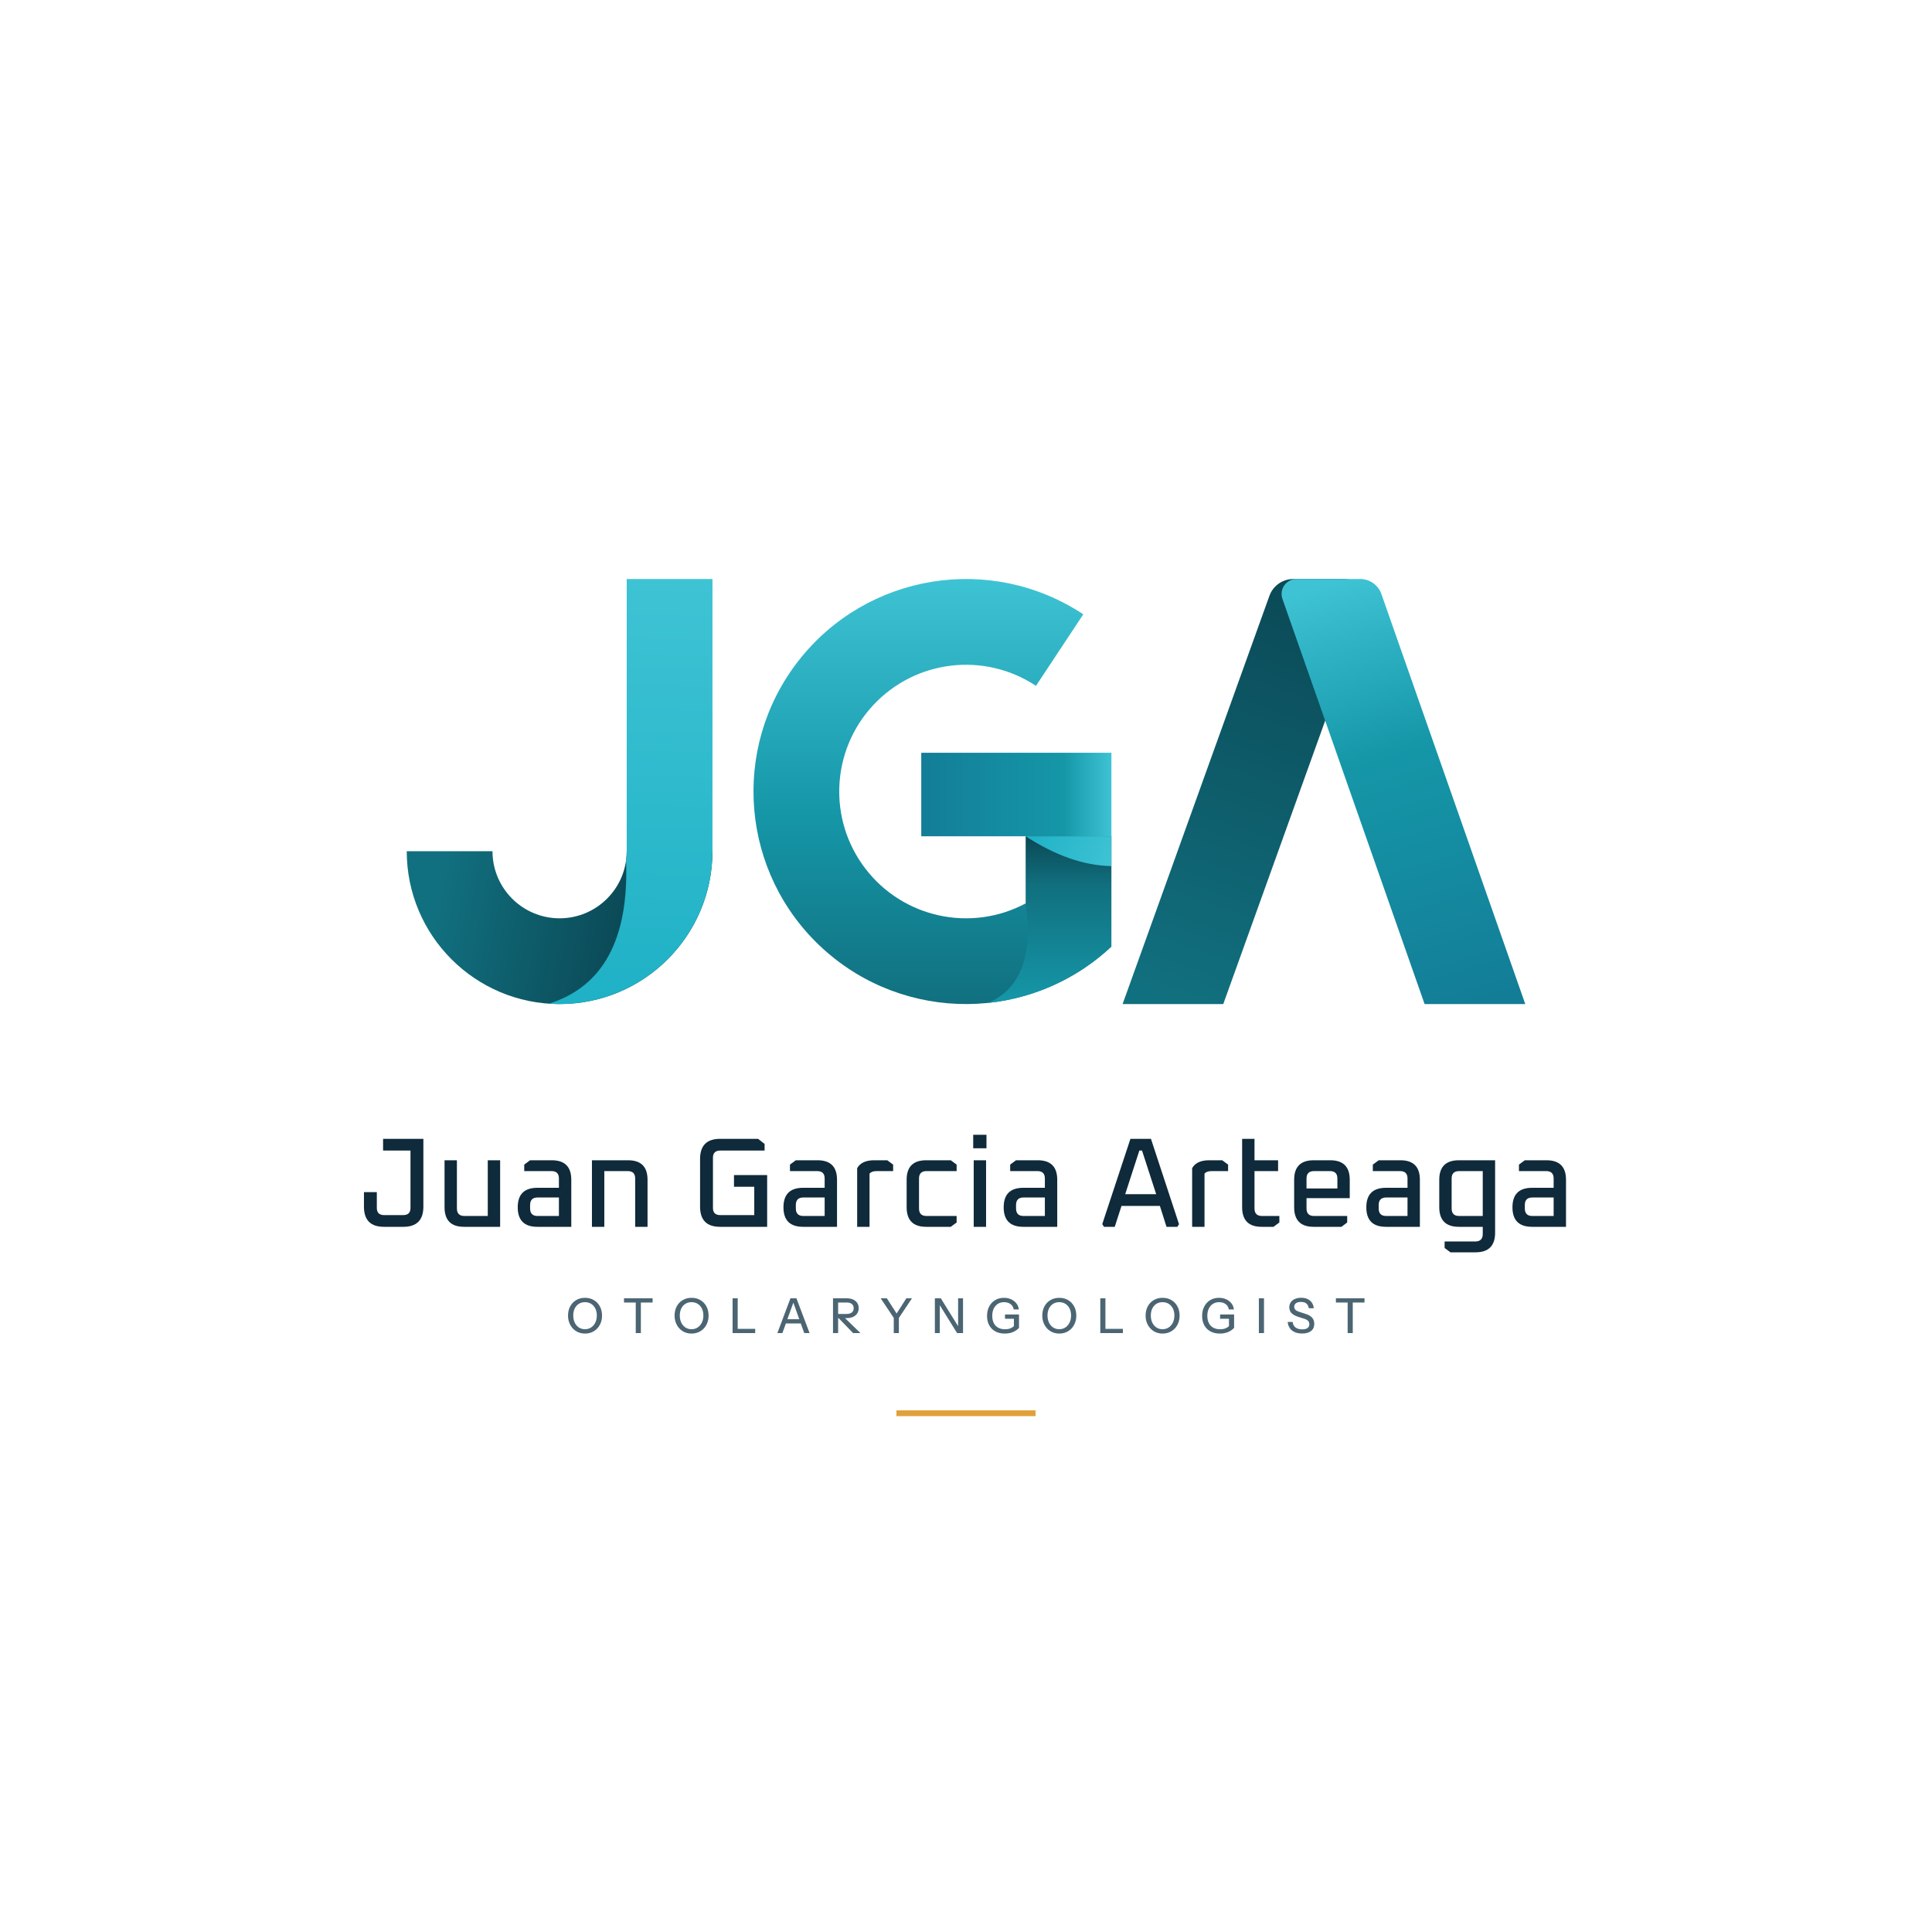
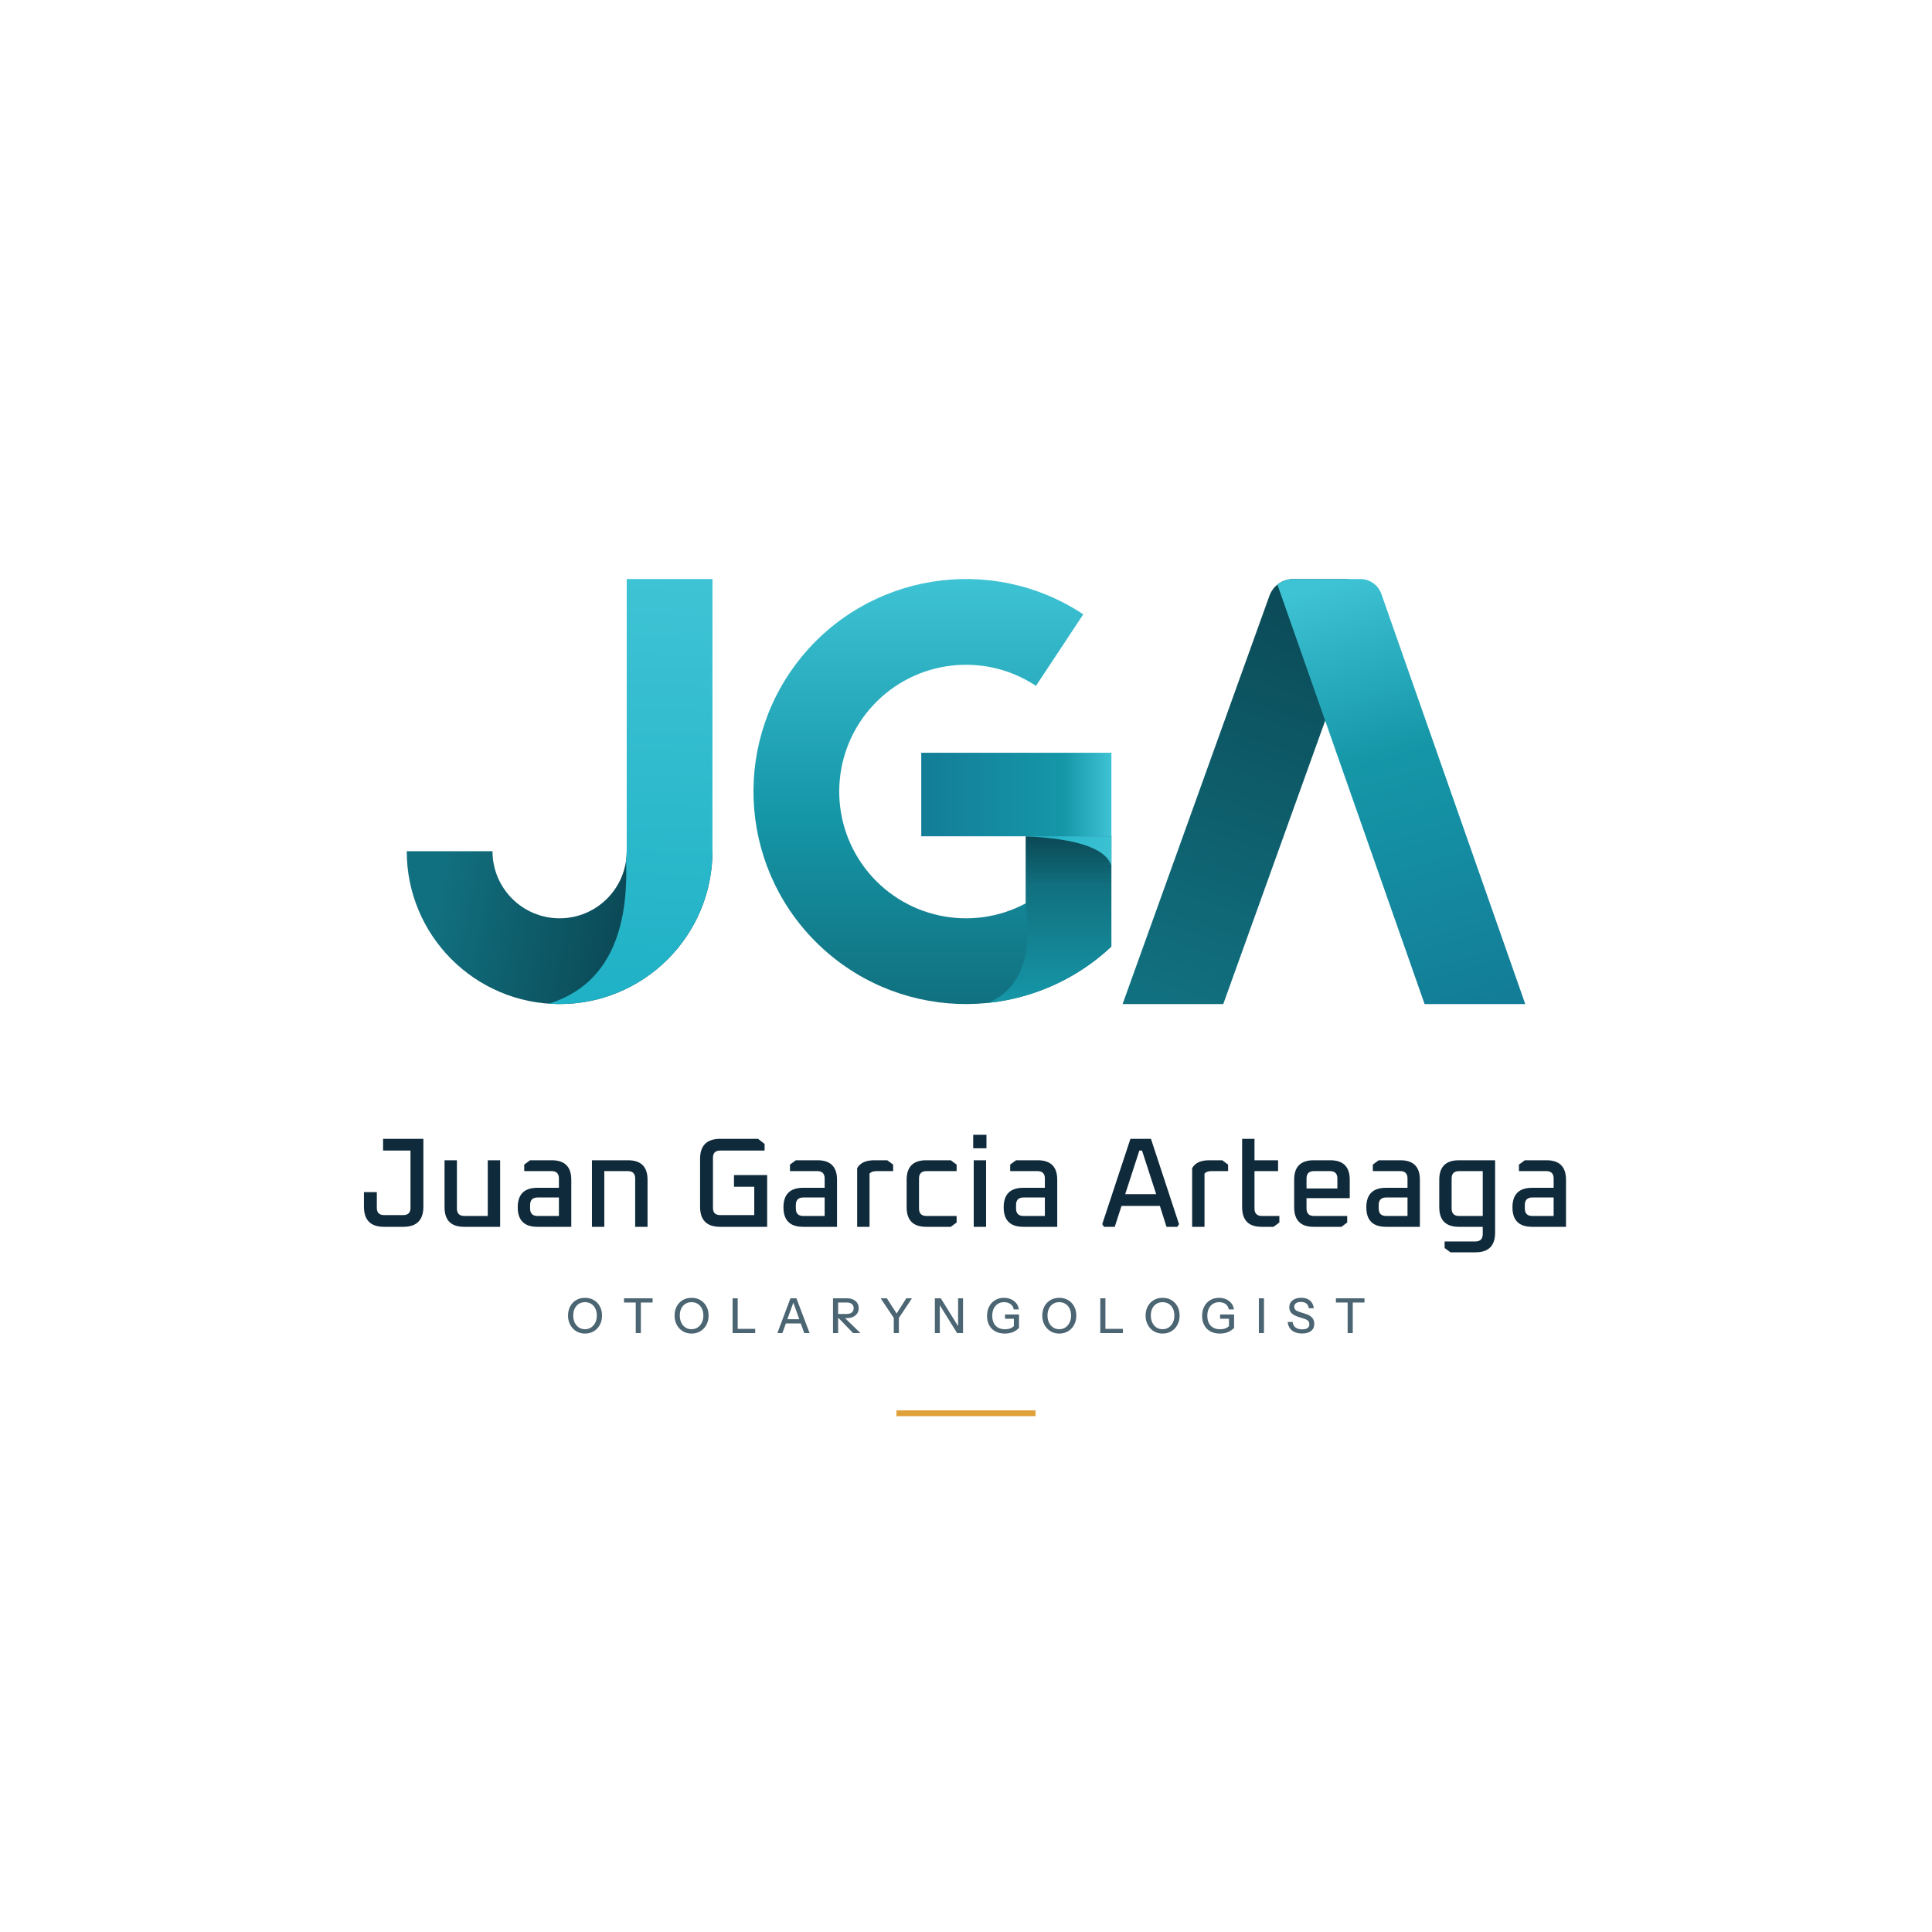
<svg xmlns="http://www.w3.org/2000/svg" viewBox="0 0 1000 1000" width="1000" height="1000">
  <rect width="100%" height="100%" fill="#ffffff" />
  <g id="jga" transform="translate(210.526 299.7) scale(2.2)">
    <defs>
      <linearGradient id="jga-jBowl" gradientUnits="userSpaceOnUse" x1="300" y1="470" x2="40" y2="420">
        <stop offset="0" stop-color="#0b4855" />
        <stop offset="1" stop-color="#11707f" />
      </linearGradient>
      <linearGradient id="jga-jStem" gradientUnits="userSpaceOnUse" x1="350" y1="0" x2="330" y2="570">
        <stop offset="0" stop-color="#3ec3d4" />
        <stop offset="1" stop-color="#1fb1c6" />
      </linearGradient>
      <linearGradient id="jga-gBowl" gradientUnits="userSpaceOnUse" x1="750" y1="0" x2="750" y2="570">
        <stop offset="0" stop-color="#3ec3d4" />
        <stop offset="0.55" stop-color="#1597a8" />
        <stop offset="1" stop-color="#11707f" />
      </linearGradient>
      <linearGradient id="jga-gSpur" gradientUnits="userSpaceOnUse" x1="880" y1="345" x2="880" y2="568">
        <stop offset="0" stop-color="#0b4855" />
        <stop offset="0.3" stop-color="#11707f" />
        <stop offset="1" stop-color="#1597a8" />
      </linearGradient>
      <linearGradient id="jga-gBar" gradientUnits="userSpaceOnUse" x1="690" y1="290" x2="945" y2="290">
        <stop offset="0" stop-color="#137d97" />
        <stop offset="0.75" stop-color="#1597a8" />
        <stop offset="1" stop-color="#3ec3d4" />
      </linearGradient>
      <linearGradient id="jga-gCurl" gradientUnits="userSpaceOnUse" x1="830" y1="345" x2="945" y2="385">
        <stop offset="0" stop-color="#1fb1c6" />
        <stop offset="1" stop-color="#3ec3d4" />
      </linearGradient>
      <linearGradient id="jga-aBack" gradientUnits="userSpaceOnUse" x1="1230" y1="0" x2="1030" y2="570">
        <stop offset="0" stop-color="#0b4855" />
        <stop offset="1" stop-color="#11707f" />
      </linearGradient>
      <linearGradient id="jga-aFront" gradientUnits="userSpaceOnUse" x1="1260" y1="0" x2="1430" y2="570">
        <stop offset="0" stop-color="#3ec3d4" />
        <stop offset="0.4" stop-color="#1597a8" />
        <stop offset="1" stop-color="#137d97" />
      </linearGradient>
    </defs>
    <g transform="scale(0.175439)">
      <path fill="url(#jga-jBowl)" d="M410 365A205 205 0 0 1 0 365L115 365A90 90 0 0 0 295 365Z" />
      <path fill="url(#jga-jStem)" d="M295 0H410V365A205 205 0 0 1 190.7 569.5Q300 535 294.12 377.53A90 90 0 0 0 295 365Z" />
      <path fill="url(#jga-gBowl)" d="M907.3 47.34A285 285 0 1 0 945 492.85L830 435A170 170 0 1 1 843.83 143.24Z" />
      <path fill="url(#jga-gSpur)" d="M830 345H945V492.85A285 285 0 0 1 779.79 568.44Q845 540 830 435Z" />
      <path fill="url(#jga-gBar)" d="M690 233H945V345H690Z" />
-       <path fill="url(#jga-gCurl)" d="M830 345H945V385Q890 384 830 345Z" />
+       <path fill="url(#jga-gCurl)" d="M830 345H945V385Q935 350 830 345Z" />
      <path fill="url(#jga-aBack)" d="M960 570L1095 570L1285.56 40.15A30 30 0 0 0 1257.33 0L1188.9 0A34 34 0 0 0 1156.91 22.49Z" />
-       <path fill="url(#jga-aFront)" d="M1174.34 26.62A20 20 0 0 1 1193.21 0L1278.73 0A30 30 0 0 1 1307.04 20.07L1500 570L1365 570Z" />
+       <path fill="url(#jga-aFront)" d="M1167.63 7.48A34 34 0 0 1 1188.9 0L1278.73 0A30 30 0 0 1 1307.04 20.07L1500 570L1365 570Z" />
    </g>
  </g>
  <path d="M188.381 624.572V617.048H195.047V625.232Q195.047 628.928 198.809 628.928H208.709Q212.471 628.928 212.471 625.232V595.532H198.281V589.46H219.137V624.572Q219.137 635.0 208.775 635.0H198.743Q188.381 635.0 188.381 624.572ZM230.093 624.836V600.548H236.495V625.496Q236.495 629.39 240.389 629.39H252.467V600.548H258.869V635.0H240.191Q230.093 635.0 230.093 624.836ZM278.141 635.0Q267.977 635.0 267.977 624.902Q267.977 614.804 278.141 614.804H289.295V609.986Q289.295 606.158 285.467 606.158H271.343V602.792L274.379 600.548H285.599Q295.697 600.548 295.697 610.646V635.0ZM274.379 625.496Q274.379 629.39 278.273 629.39H289.295V619.82H278.273Q274.379 619.82 274.379 623.714ZM306.389 635.0V600.548H325.067Q335.165 600.548 335.165 610.646V635.0H328.763V609.986Q328.763 606.158 324.935 606.158H312.791V635.0ZM362.357 624.572V599.888Q362.357 589.46 372.719 589.46H392.387L395.753 592.1V595.532H372.785Q369.023 595.532 369.023 599.228V625.232Q369.023 628.928 372.785 628.928H390.407V614.276H379.913V608.204H397.073V635.0H372.719Q362.357 635.0 362.357 624.572ZM415.685 635.0Q405.521 635.0 405.521 624.902Q405.521 614.804 415.685 614.804H426.839V609.986Q426.839 606.158 423.011 606.158H408.887V602.792L411.923 600.548H423.143Q433.241 600.548 433.241 610.646V635.0ZM411.923 625.496Q411.923 629.39 415.817 629.39H426.839V619.82H415.817Q411.923 619.82 411.923 623.714ZM443.669 635.0V604.64Q445.979 600.548 452.447 600.548H459.245L462.281 602.792V606.158H453.701Q451.127 606.158 450.071 607.478V635.0ZM469.277 624.836V610.646Q469.277 600.548 479.375 600.548H492.113L495.149 602.792V606.158H479.573Q475.679 606.158 475.679 609.986V625.496Q475.679 629.39 479.573 629.39H495.149V632.756L492.113 635.0H479.375Q469.277 635.0 469.277 624.836ZM503.729 594.344V587.348H510.593V594.344ZM503.993 635.0V600.548H510.395V635.0ZM529.667 635.0Q519.503 635.0 519.503 624.902Q519.503 614.804 529.667 614.804H540.821V609.986Q540.821 606.158 536.993 606.158H522.869V602.792L525.905 600.548H537.125Q547.223 600.548 547.223 610.646V635.0ZM525.905 625.496Q525.905 629.39 529.799 629.39H540.821V619.82H529.799Q525.905 619.82 525.905 623.714ZM570.521 633.614 585.107 589.46H595.733L610.253 633.614L609.395 635.0H603.785L600.353 624.176H580.487L576.989 635.0H571.445ZM582.401 618.104H598.439L591.113 595.532H589.727ZM617.051 635.0V604.64Q619.361 600.548 625.829 600.548H632.627L635.663 602.792V606.158H627.083Q624.509 606.158 623.453 607.478V635.0ZM642.923 624.836V589.46H649.325V600.548H661.535V606.158H649.325V625.496Q649.325 629.39 653.219 629.39H662.195V632.756L659.159 635.0H653.021Q642.923 635.0 642.923 624.836ZM669.851 624.836V610.646Q669.851 600.548 679.949 600.548H688.529Q698.627 600.548 698.627 610.646V620.15H676.253V625.496Q676.253 629.39 680.147 629.39H697.307V632.756L694.337 635.0H679.949Q669.851 635.0 669.851 624.836ZM676.253 615.134H692.225V609.986Q692.225 606.158 688.397 606.158H680.147Q676.253 606.158 676.253 609.986ZM717.371 635.0Q707.207 635.0 707.207 624.902Q707.207 614.804 717.371 614.804H728.525V609.986Q728.525 606.158 724.697 606.158H710.573V602.792L713.609 600.548H724.829Q734.927 600.548 734.927 610.646V635.0ZM713.609 625.496Q713.609 629.39 717.503 629.39H728.525V619.82H717.503Q713.609 619.82 713.609 623.714ZM744.959 624.836V610.646Q744.959 600.548 755.123 600.548H773.867V638.036Q773.867 648.2 763.703 648.2H750.767L747.731 645.956V642.59H763.571Q767.465 642.59 767.465 638.696V635.0H755.123Q744.959 635.0 744.959 624.836ZM751.361 625.496Q751.361 629.39 755.255 629.39H767.465V606.158H755.255Q751.361 606.158 751.361 609.986ZM793.007 635.0Q782.843 635.0 782.843 624.902Q782.843 614.804 793.007 614.804H804.161V609.986Q804.161 606.158 800.333 606.158H786.209V602.792L789.245 600.548H800.465Q810.563 600.548 810.563 610.646V635.0ZM789.245 625.496Q789.245 629.39 793.139 629.39H804.161V619.82H793.139Q789.245 619.82 789.245 623.714Z" fill="#0f2a3a" />
  <rect x="464.0" y="730" width="72" height="3" fill="#e0a03a" />
  <path d="M302.812 690.25Q300.887 690.25 299.288 689.562Q297.688 688.875 296.512 687.625Q295.337 686.375 294.675 684.675Q294.012 682.975 294.012 680.925Q294.012 678.225 295.137 676.15Q296.262 674.075 298.25 672.913Q300.238 671.75 302.788 671.75Q305.387 671.75 307.362 672.913Q309.337 674.075 310.475 676.15Q311.613 678.225 311.613 680.95Q311.613 682.975 310.95 684.688Q310.288 686.4 309.113 687.638Q307.938 688.875 306.325 689.562Q304.712 690.25 302.812 690.25ZM302.788 688.0Q304.587 688.0 305.962 687.087Q307.337 686.175 308.125 684.575Q308.913 682.975 308.913 680.9Q308.913 678.85 308.138 677.288Q307.363 675.725 305.988 674.862Q304.613 674.0 302.788 674.0Q300.962 674.0 299.6 674.862Q298.238 675.725 297.475 677.275Q296.712 678.825 296.712 680.9Q296.712 683.0 297.487 684.6Q298.262 686.2 299.625 687.1Q300.988 688.0 302.788 688.0ZM329.062 690.0V674.175H322.988V672.0H337.788V674.175H331.712V690.0ZM357.962 690.25Q356.037 690.25 354.438 689.562Q352.837 688.875 351.662 687.625Q350.487 686.375 349.825 684.675Q349.162 682.975 349.162 680.925Q349.162 678.225 350.287 676.15Q351.412 674.075 353.4 672.913Q355.387 671.75 357.938 671.75Q360.537 671.75 362.512 672.913Q364.487 674.075 365.625 676.15Q366.762 678.225 366.762 680.95Q366.762 682.975 366.1 684.688Q365.438 686.4 364.262 687.638Q363.087 688.875 361.475 689.562Q359.862 690.25 357.962 690.25ZM357.938 688.0Q359.737 688.0 361.112 687.087Q362.487 686.175 363.275 684.575Q364.062 682.975 364.062 680.9Q364.062 678.85 363.288 677.288Q362.512 675.725 361.137 674.862Q359.762 674.0 357.938 674.0Q356.112 674.0 354.75 674.862Q353.387 675.725 352.625 677.275Q351.862 678.825 351.862 680.9Q351.862 683.0 352.637 684.6Q353.412 686.2 354.775 687.1Q356.137 688.0 357.938 688.0ZM379.188 690.0V672.0H381.837V687.825H390.887V690.0ZM402.363 690.0 409.137 672.0H412.238L419.038 690.0H416.288L414.488 685.025H406.762L404.962 690.0ZM410.637 674.25 407.538 682.825H413.712ZM431.162 690.0V672.0H438.262Q440.212 672.0 441.587 672.638Q442.962 673.275 443.712 674.412Q444.462 675.55 444.462 677.1Q444.462 678.65 443.712 679.8Q442.962 680.95 441.587 681.6Q440.212 682.25 438.262 682.25H437.387L445.362 690.0H441.562L434.062 682.25H433.812V690.0ZM433.812 680.1H438.188Q439.987 680.1 440.925 679.312Q441.862 678.525 441.862 677.125Q441.862 675.725 440.938 674.95Q440.012 674.175 438.188 674.175H433.812ZM462.612 690.0V682.15L455.837 672.0H459.037L464.087 679.875L469.112 672.0H472.037L465.262 682.15V690.0ZM483.887 690.0V672.0H486.962L495.912 686.425V672.0H498.462V690.0H495.387L486.437 675.575V690.0ZM520.037 690.25Q517.212 690.25 515.162 689.112Q513.112 687.975 512 685.925Q510.887 683.875 510.887 681.1Q510.887 678.35 512 676.237Q513.112 674.125 515.087 672.938Q517.062 671.75 519.637 671.75Q521.688 671.75 523.35 672.513Q525.012 673.275 526.075 674.625Q527.137 675.975 527.337 677.75H524.688Q524.438 676.025 523.087 675.013Q521.737 674.0 519.712 674.0Q517.862 674.0 516.487 674.875Q515.112 675.75 514.35 677.325Q513.587 678.9 513.587 681.05Q513.587 683.225 514.362 684.788Q515.137 686.35 516.625 687.188Q518.112 688.025 520.212 688.025Q521.712 688.025 522.862 687.6Q523.962 687.2 524.787 686.425V682.575H520.188V680.375H527.438V687.325Q526.037 688.775 524.212 689.513Q522.387 690.25 520.037 690.25ZM548.287 690.25Q546.362 690.25 544.762 689.562Q543.162 688.875 541.987 687.625Q540.812 686.375 540.15 684.675Q539.487 682.975 539.487 680.925Q539.487 678.225 540.612 676.15Q541.737 674.075 543.725 672.913Q545.712 671.75 548.262 671.75Q550.862 671.75 552.837 672.913Q554.812 674.075 555.95 676.15Q557.087 678.225 557.087 680.95Q557.087 682.975 556.425 684.688Q555.762 686.4 554.587 687.638Q553.412 688.875 551.8 689.562Q550.187 690.25 548.287 690.25ZM548.262 688.0Q550.062 688.0 551.437 687.087Q552.812 686.175 553.6 684.575Q554.387 682.975 554.387 680.9Q554.387 678.85 553.612 677.288Q552.837 675.725 551.462 674.862Q550.087 674.0 548.262 674.0Q546.437 674.0 545.075 674.862Q543.712 675.725 542.95 677.275Q542.187 678.825 542.187 680.9Q542.187 683.0 542.962 684.6Q543.737 686.2 545.1 687.1Q546.462 688.0 548.262 688.0ZM569.512 690.0V672.0H572.162V687.825H581.212V690.0ZM601.762 690.25Q599.837 690.25 598.237 689.562Q596.637 688.875 595.462 687.625Q594.287 686.375 593.625 684.675Q592.962 682.975 592.962 680.925Q592.962 678.225 594.087 676.15Q595.212 674.075 597.2 672.913Q599.187 671.75 601.737 671.75Q604.337 671.75 606.312 672.913Q608.287 674.075 609.425 676.15Q610.562 678.225 610.562 680.95Q610.562 682.975 609.9 684.688Q609.237 686.4 608.062 687.638Q606.887 688.875 605.275 689.562Q603.662 690.25 601.762 690.25ZM601.737 688.0Q603.537 688.0 604.912 687.087Q606.287 686.175 607.075 684.575Q607.862 682.975 607.862 680.9Q607.862 678.85 607.087 677.288Q606.312 675.725 604.937 674.862Q603.562 674.0 601.737 674.0Q599.912 674.0 598.55 674.862Q597.187 675.725 596.425 677.275Q595.662 678.825 595.662 680.9Q595.662 683.0 596.438 684.6Q597.212 686.2 598.575 687.1Q599.937 688.0 601.737 688.0ZM631.362 690.25Q628.537 690.25 626.487 689.112Q624.437 687.975 623.325 685.925Q622.212 683.875 622.212 681.1Q622.212 678.35 623.325 676.237Q624.437 674.125 626.412 672.938Q628.387 671.75 630.962 671.75Q633.012 671.75 634.675 672.513Q636.337 673.275 637.4 674.625Q638.462 675.975 638.662 677.75H636.012Q635.762 676.025 634.412 675.013Q633.062 674.0 631.037 674.0Q629.187 674.0 627.812 674.875Q626.437 675.75 625.675 677.325Q624.912 678.9 624.912 681.05Q624.912 683.225 625.688 684.788Q626.462 686.35 627.95 687.188Q629.437 688.025 631.537 688.025Q633.037 688.025 634.187 687.6Q635.287 687.2 636.112 686.425V682.575H631.512V680.375H638.762V687.325Q637.362 688.775 635.537 689.513Q633.712 690.25 631.362 690.25ZM651.587 690.0V672.0H654.237V690.0ZM673.962 690.225Q670.712 690.225 668.763 688.675Q666.812 687.125 666.487 684.25H669.062Q669.288 686.125 670.562 687.1Q671.837 688.075 674.012 688.075Q675.837 688.075 676.775 687.4Q677.712 686.725 677.712 685.475Q677.712 684.35 677.087 683.688Q676.462 683.025 675.112 682.6L671.987 681.6Q669.587 680.825 668.462 679.65Q667.337 678.475 667.337 676.675Q667.337 675.15 668.1 674.05Q668.862 672.95 670.25 672.338Q671.637 671.725 673.487 671.725Q676.337 671.725 678.05 673.163Q679.762 674.6 680.012 677.15H677.438Q677.137 675.45 676.137 674.663Q675.137 673.875 673.387 673.875Q671.737 673.875 670.812 674.525Q669.887 675.175 669.887 676.35Q669.887 677.3 670.5 677.938Q671.112 678.575 672.538 679.025L675.812 680.075Q678.087 680.8 679.175 682.05Q680.262 683.3 680.262 685.2Q680.262 687.6 678.612 688.913Q676.962 690.225 673.962 690.225ZM697.538 690.0V674.175H691.462V672.0H706.263V674.175H700.188V690.0Z" fill="#4b6573" />
</svg>
